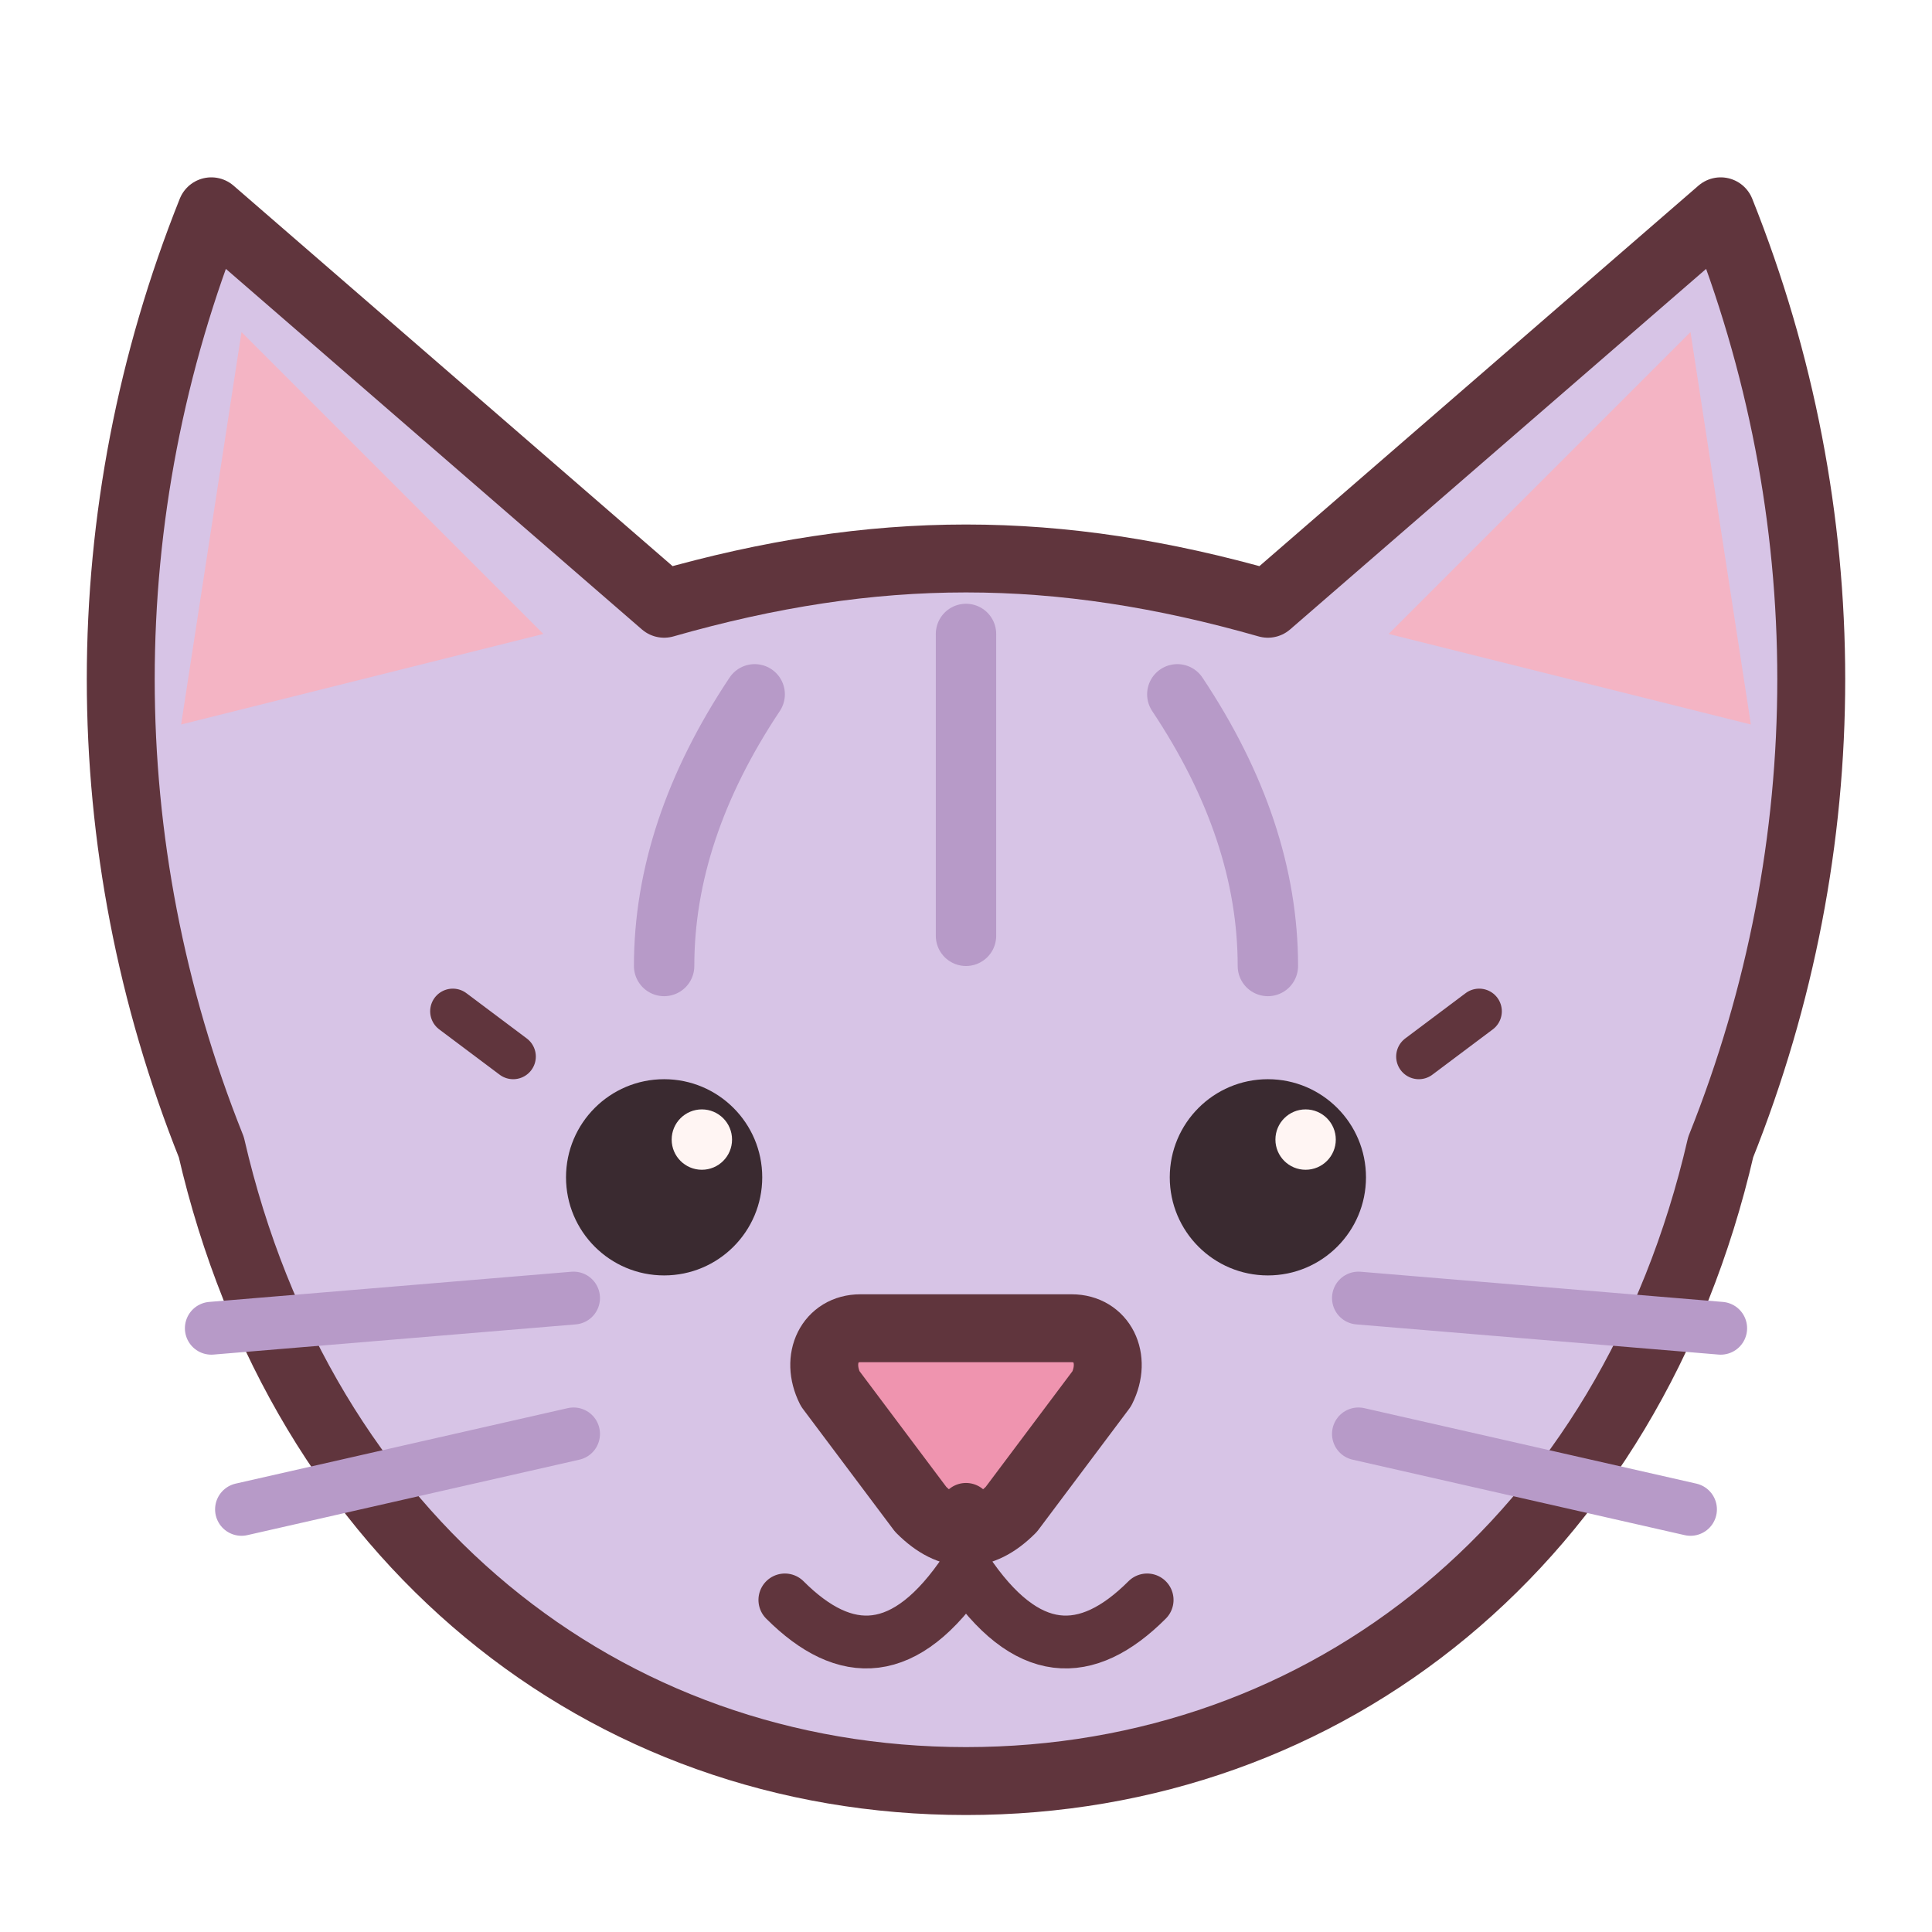
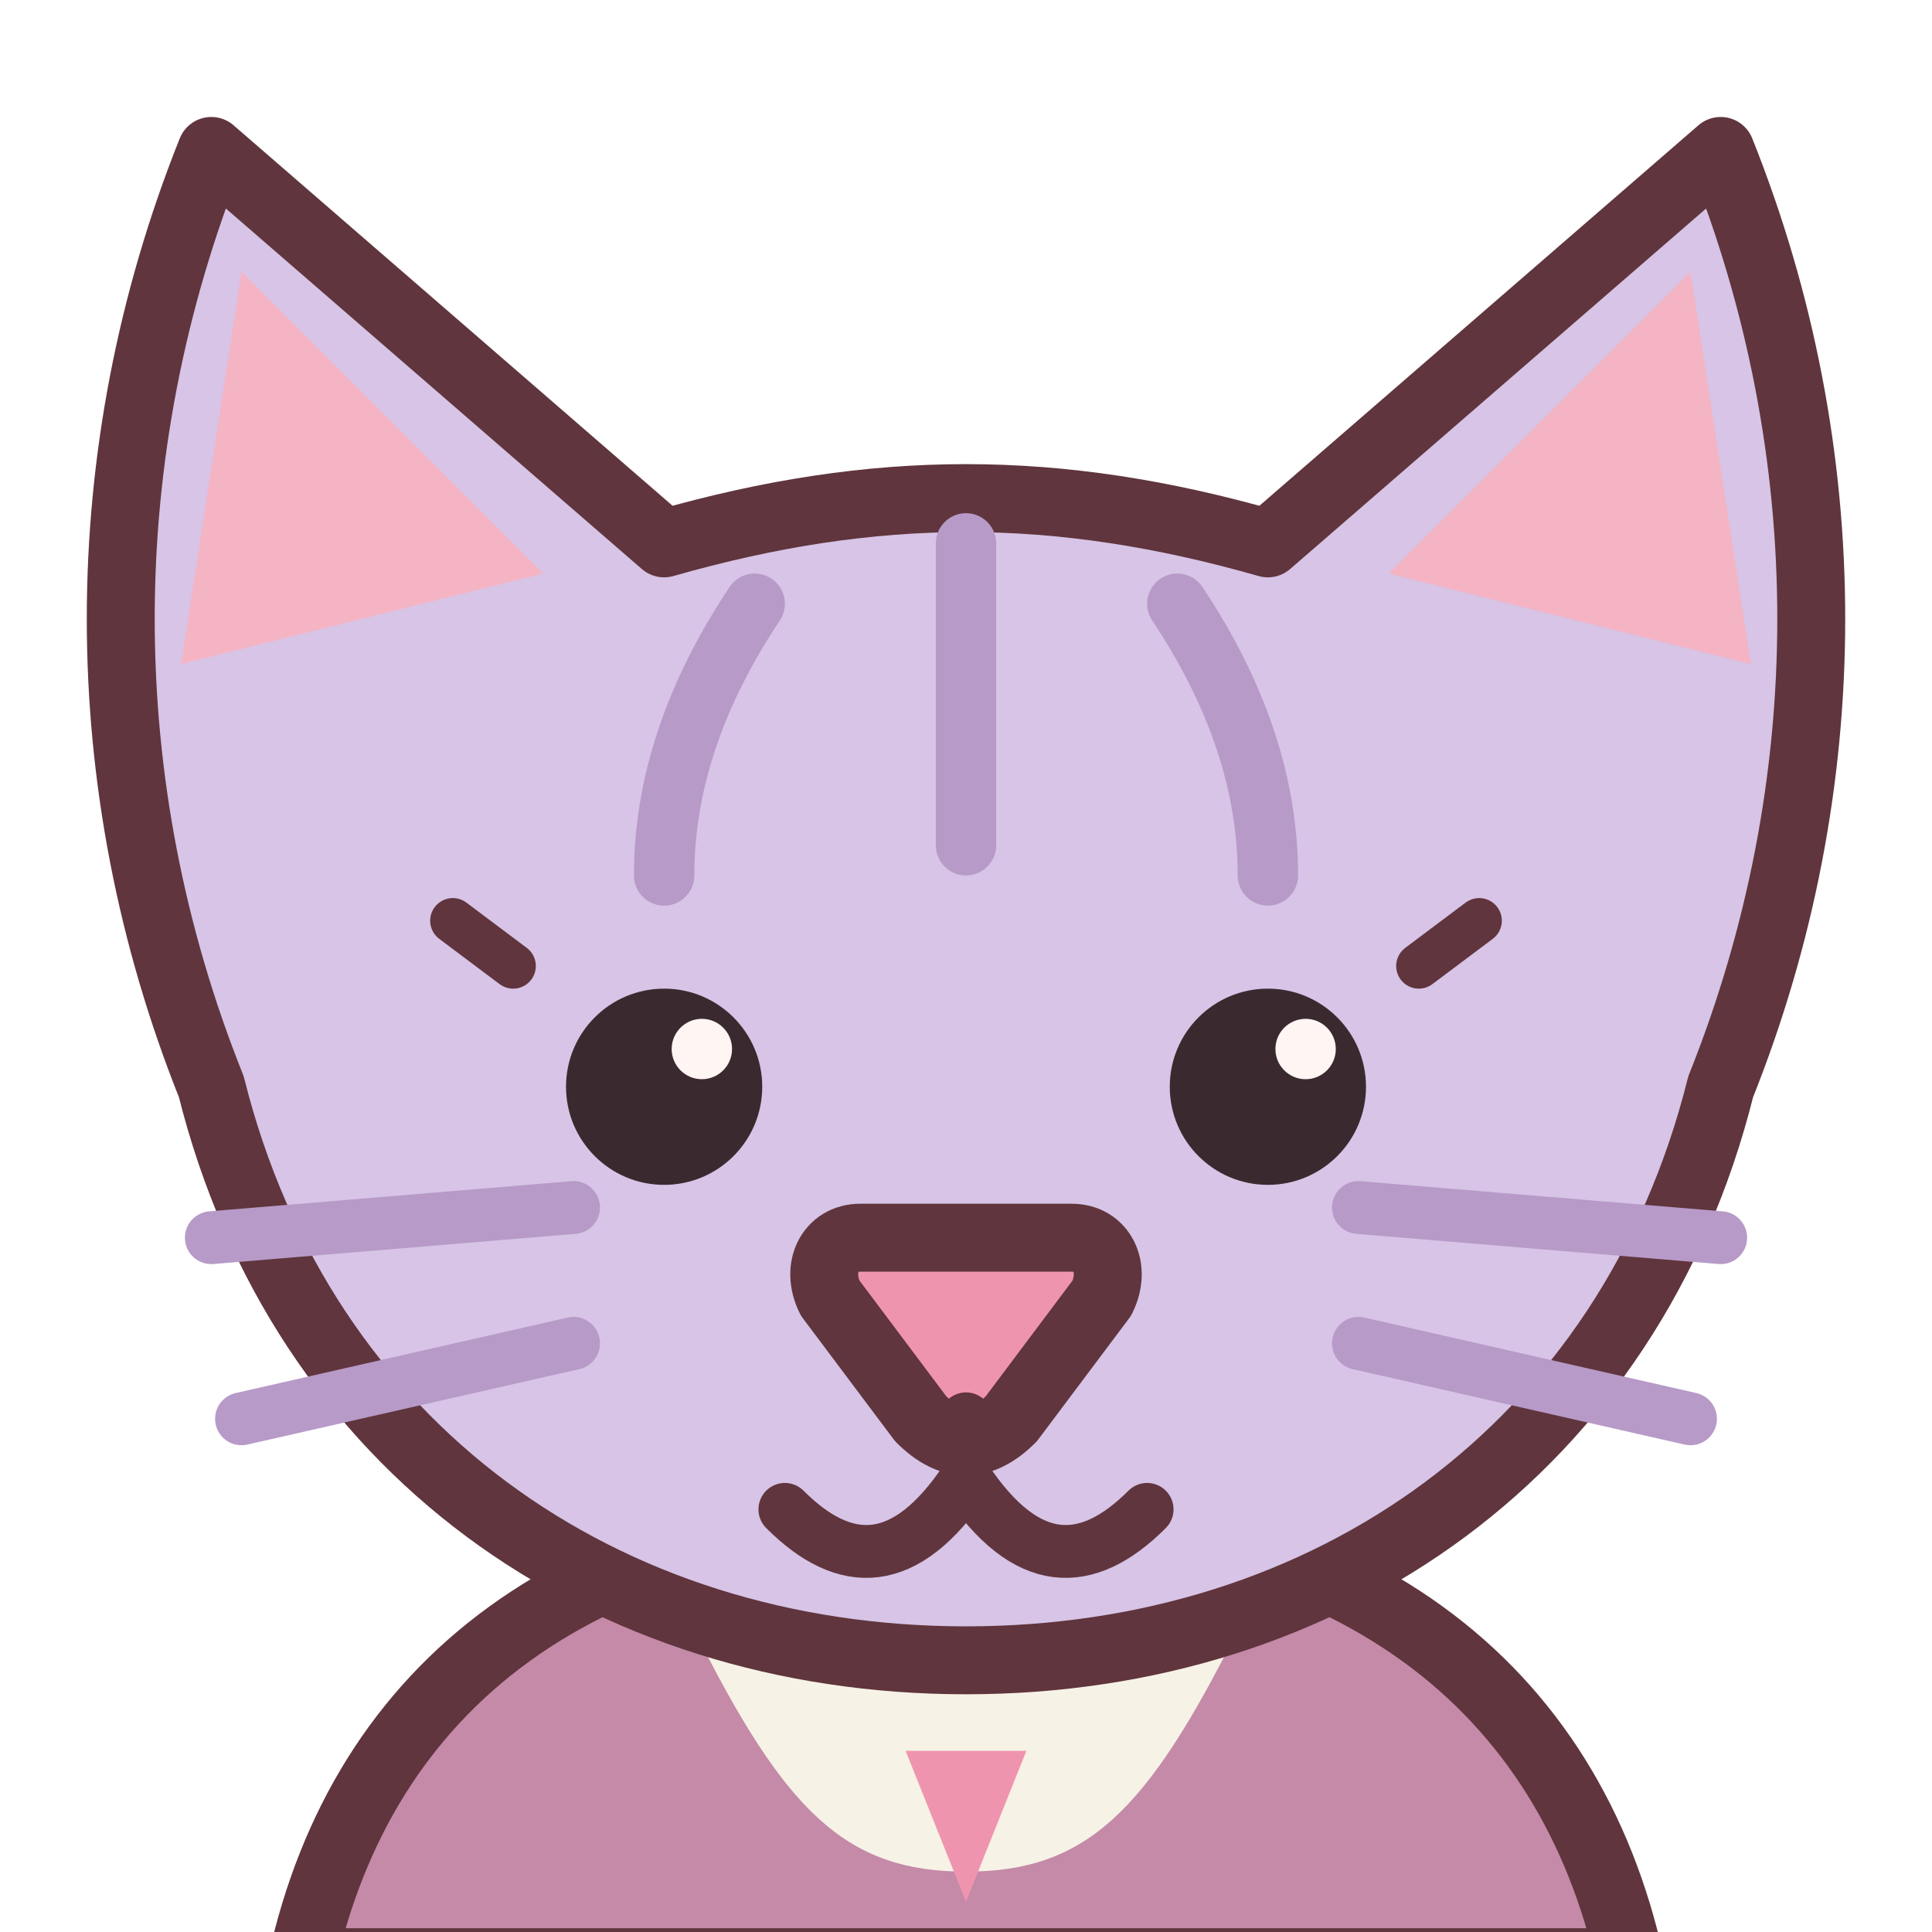
<svg xmlns="http://www.w3.org/2000/svg" width="128" height="128" viewBox="0 0 128 128" fill="none" role="img" aria-labelledby="title desc">
  <style>
    .cat{transform-origin:64px 116px;animation:tilt 3.6s ease-in-out infinite}
-     .eyes{transform-origin:64px 78px;animation:blink 5.4s infinite}
-     .whiskers{transform-origin:64px 96px;animation:twitch 6.8s ease-in-out infinite}
+     .eyes{transform-origin:64px 72px;animation:blink 5.4s infinite}
+     .whiskers{transform-origin:64px 90px;animation:twitch 6.8s ease-in-out infinite}
    @keyframes tilt{0%,100%{transform:translateY(0) rotate(0)}50%{transform:translateY(-2px) rotate(-2deg)}}
    @keyframes blink{0%,44%,48%,100%{transform:scaleY(1)}46%{transform:scaleY(.08)}}
    @keyframes twitch{0%,86%,100%{transform:translateY(0)}90%{transform:translateY(-1.2px)}94%{transform:translateY(.4px)}}
    @media(prefers-reduced-motion:reduce){.cat,.eyes,.whiskers{animation:none}}
  </style>
  <g class="cat" stroke="#60353d" stroke-linecap="round" stroke-linejoin="round" stroke-width="4.5">
-     <path fill="#d7c4e6" d="M14 14C6 34 6 56 14 76c6 26 26 42 50 42s44-16 50-42c8-20 8-42 0-62L84 40c-14-4-26-4-40 0Z" />
-     <path fill="#f4b4c4" stroke="none" d="M16 22 12 48 36 42Z" />
-     <path fill="#f4b4c4" stroke="none" d="M112 22 116 48 92 42Z" />
-     <path stroke="#b79ac8" stroke-width="4" d="M64 42v20M50 46c-4 6-6 12-6 18M78 46c4 6 6 12 6 18" />
+     <path fill="#c48aa8" d="M20 130c4-18 18-30 44-30s40 12 44 30Z" />
+     <path fill="#f6f2e6" stroke="none" d="M46 108c6 12 10 16 18 16s12-4 18-16c-10-6-18-8-18-8s-8 2-18 8Z" />
+     <path fill="#ef94af" stroke="none" d="M60 116h8l-4 10Z" />
+     <path fill="#d7c4e6" d="M14 10C6 30 6 52 14 72c6 24 26 38 50 38s44-14 50-38c8-20 8-42 0-62L84 36c-14-4-26-4-40 0Z" />
+     <path fill="#f4b4c4" stroke="none" d="M16 18 12 44 36 38Z" />
+     <path fill="#f4b4c4" stroke="none" d="M112 18 116 44 92 38Z" />
+     <path stroke="#b79ac8" stroke-width="4" d="M64 36v20M50 40c-4 6-6 12-6 18M78 40c4 6 6 12 6 18" />
    <g class="eyes">
      <g fill="#3a2a30" stroke="none">
-         <circle cx="44" cy="78" r="6.5" />
-         <circle cx="84" cy="78" r="6.5" />
-         <circle cx="46.5" cy="75.5" r="2" fill="#fff5f3" />
-         <circle cx="86.5" cy="75.5" r="2" fill="#fff5f3" />
+         <circle cx="44" cy="72" r="6.5" />
+         <circle cx="84" cy="72" r="6.5" />
+         <circle cx="46.5" cy="69.5" r="2" fill="#fff5f3" />
+         <circle cx="86.5" cy="69.5" r="2" fill="#fff5f3" />
      </g>
-       <path stroke-width="3" d="M34 70l-4-3M94 70l4-3" />
+       <path stroke-width="3" d="M34 64l-4-3M94 64l4-3" />
    </g>
    <g class="whiskers">
-       <path fill="#ef94af" d="M57 88c-2 0-3 2-2 4l6 8c2 2 4 2 6 0l6-8c1-2 0-4-2-4Z" />
-       <path stroke-width="3.5" d="M64 100v4M52 106c4 4 8 4 12-2 4 6 8 6 12 2" />
-       <path stroke="#b79ac8" stroke-width="3.5" d="M14 88l24-2M16 100l22-5M114 88l-24-2M112 100l-22-5" />
+       <path fill="#ef94af" d="M57 82c-2 0-3 2-2 4l6 8c2 2 4 2 6 0l6-8c1-2 0-4-2-4Z" />
+       <path stroke-width="3.5" d="M64 94v4M52 100c4 4 8 4 12-2 4 6 8 6 12 2" />
+       <path stroke="#b79ac8" stroke-width="3.5" d="M14 82l24-2M16 94l22-5M114 82l-24-2M112 94l-22-5" />
    </g>
  </g>
</svg>
